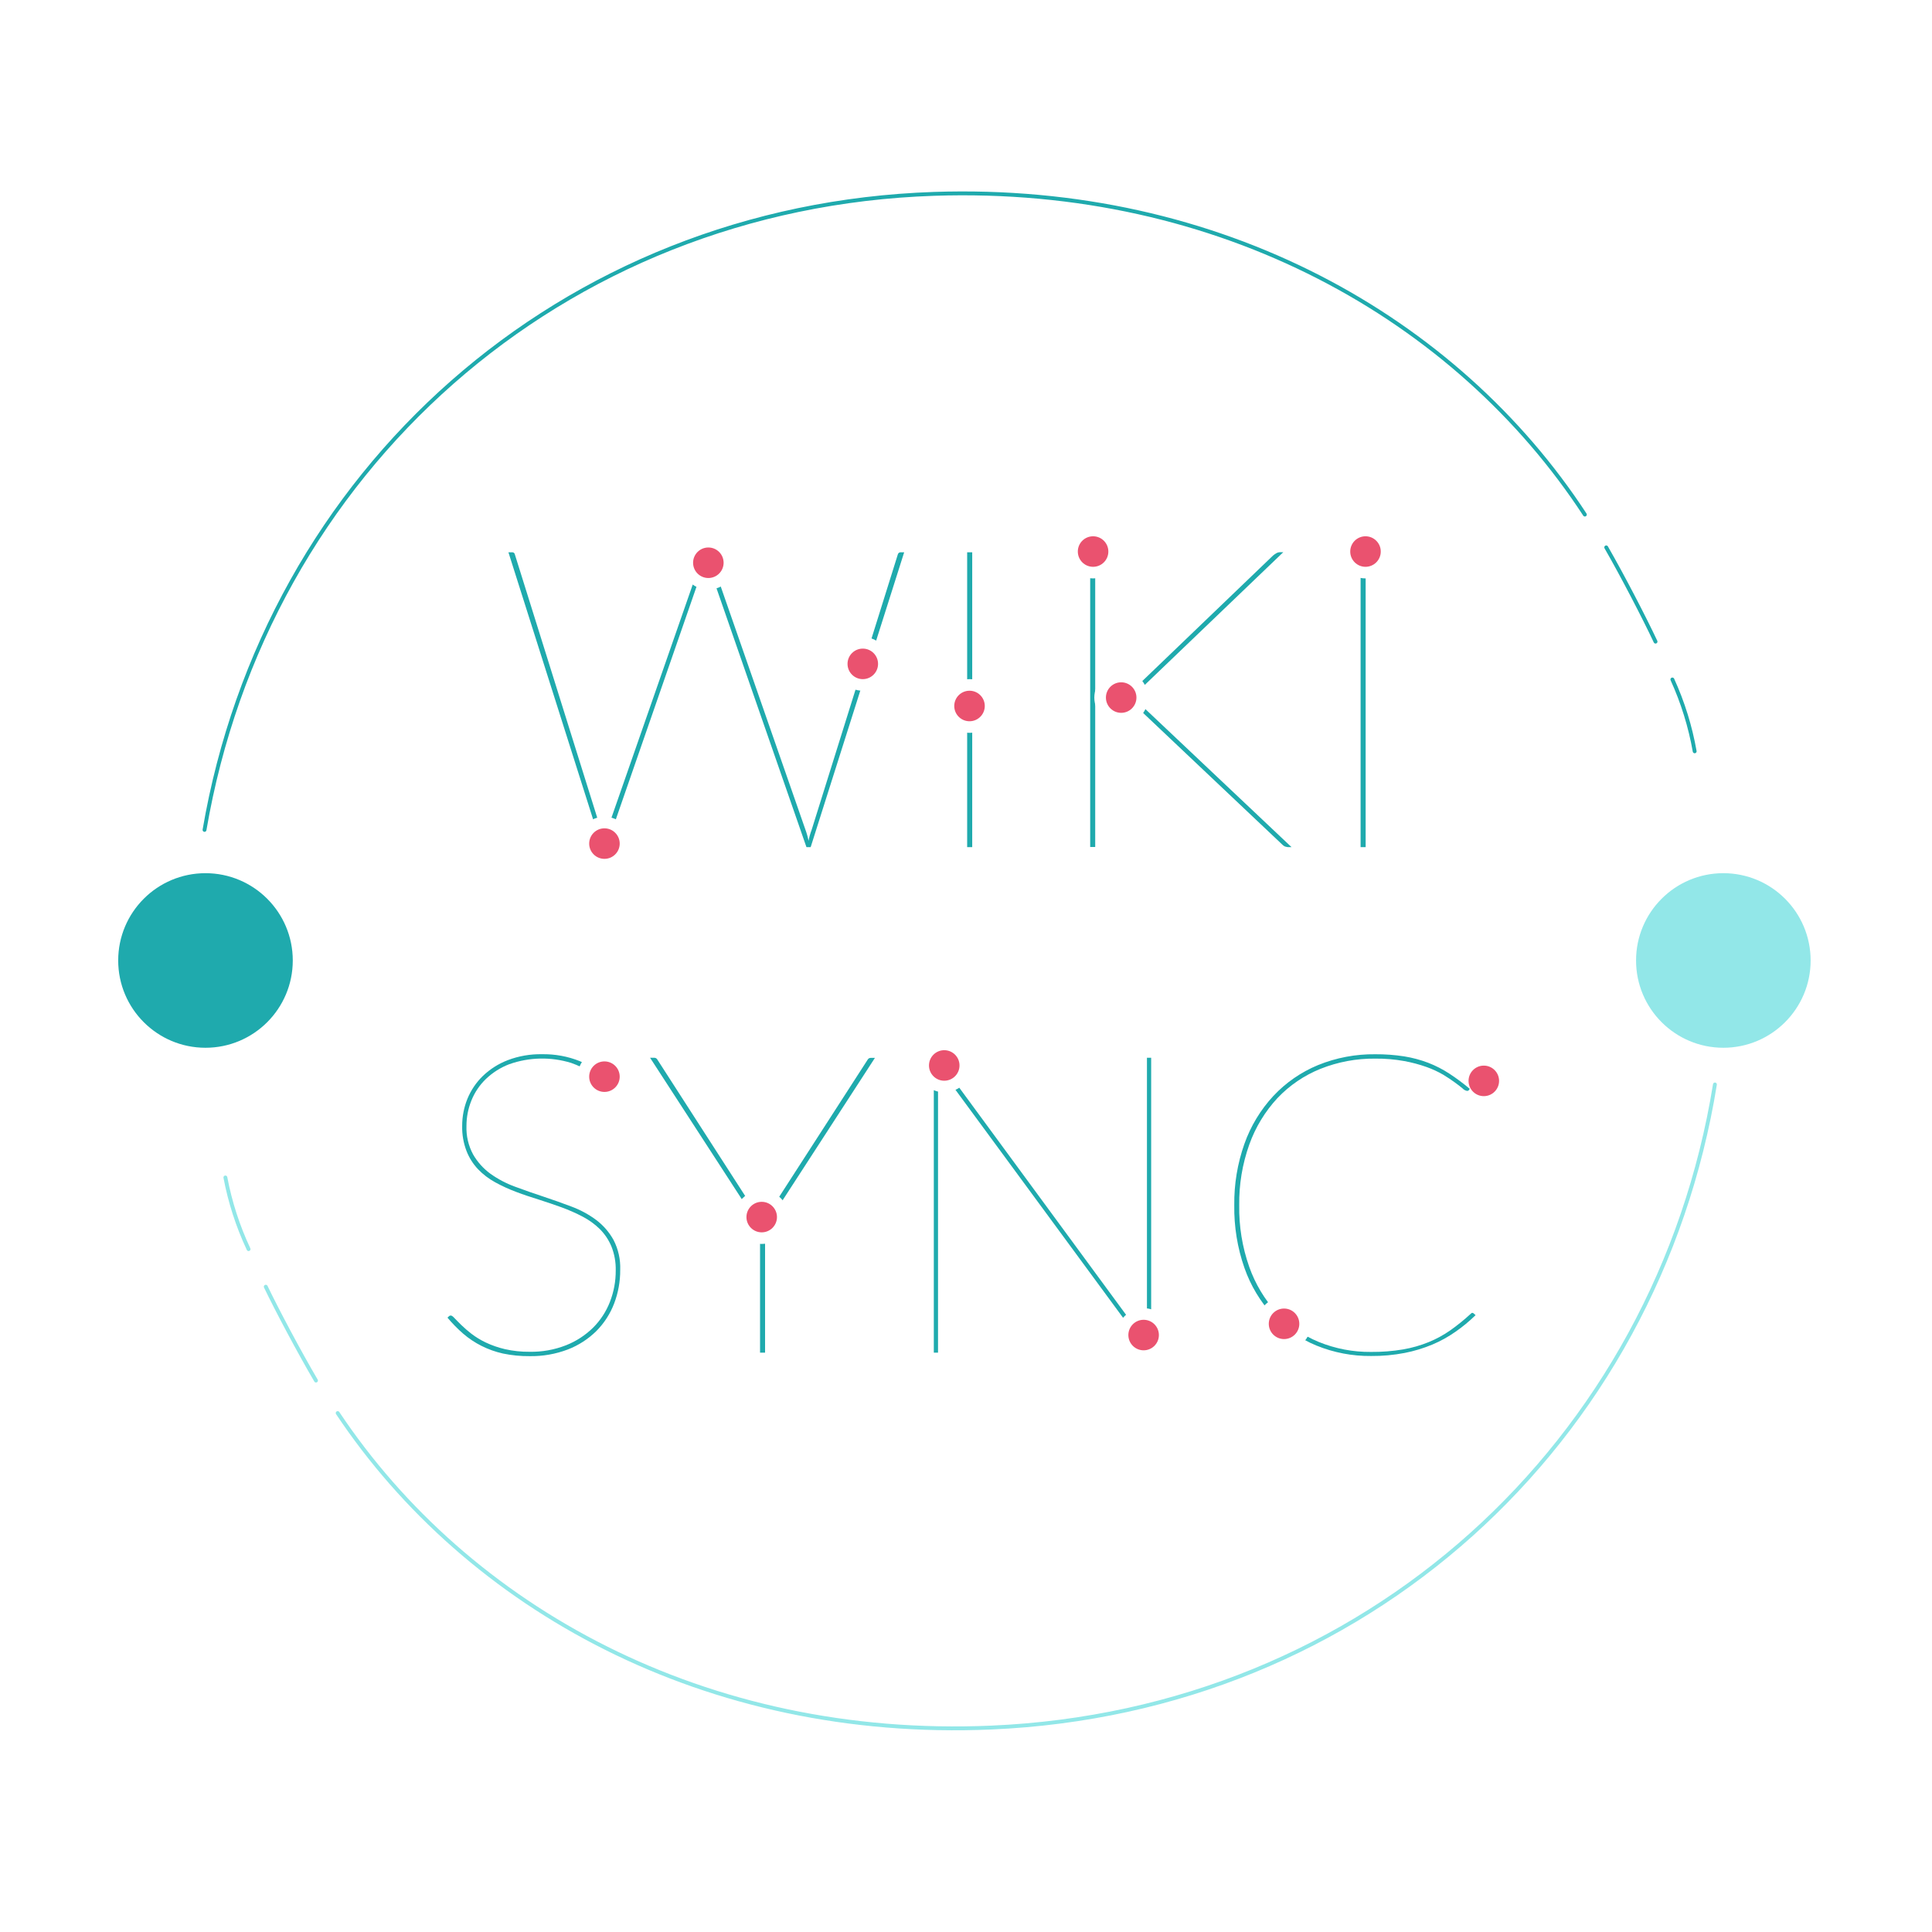
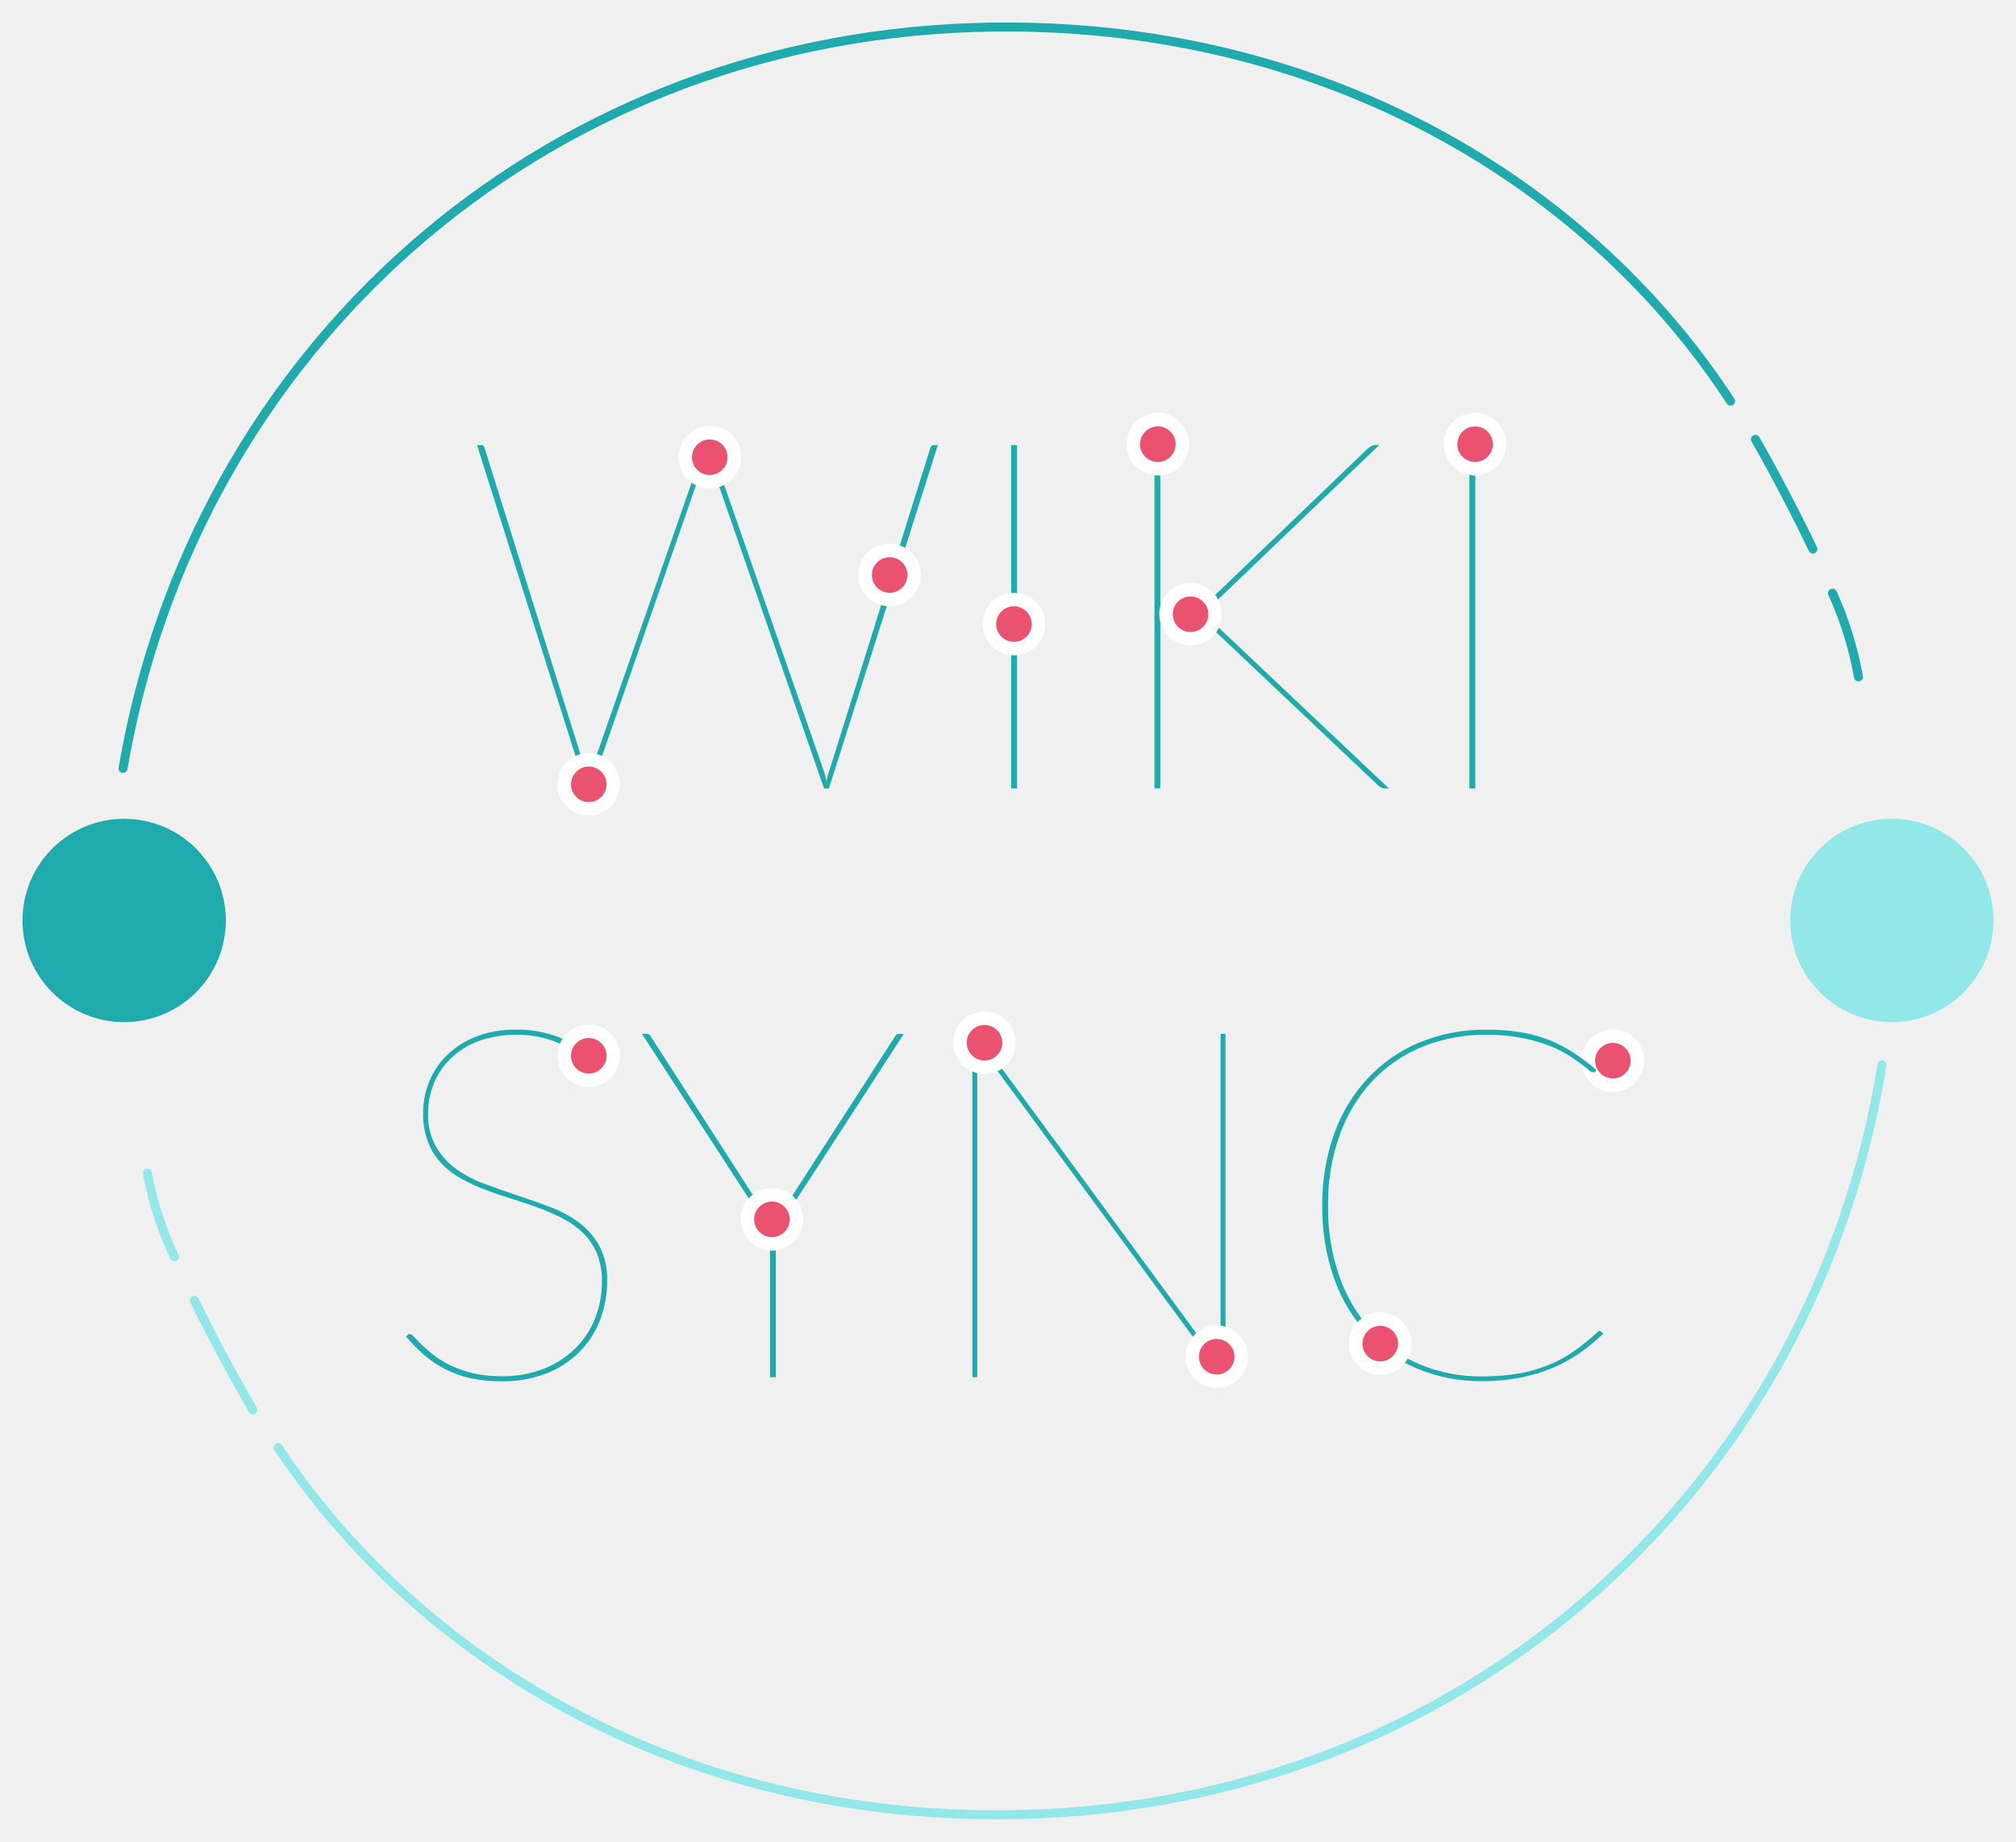
- <svg xmlns="http://www.w3.org/2000/svg" viewBox="0 0 500 500">
-   <defs>
-     <style>.cls-1{fill:#fff;}.cls-2{fill:#1faaad;}.cls-3{fill:#92e7e8;}.cls-4,.cls-5{fill:none;stroke-linecap:round;stroke-linejoin:round;}.cls-4{stroke:#1faaad;}.cls-5{stroke:#92e7e8;}.cls-6{fill:#ea526f;stroke:#fff;stroke-miterlimit:10;stroke-width:3px;}</style>
+ <svg xmlns="http://www.w3.org/2000/svg" viewBox="0 0 448 409.253" version="1.1" id="svg1367" width="448" height="409.253">
+   <defs id="defs1303">
+     <style id="style1301">.cls-1{fill:#fff;}.cls-2{fill:#1faaad;}.cls-3{fill:#92e7e8;}.cls-4,.cls-5{fill:none;stroke-linecap:round;stroke-linejoin:round;}.cls-4{stroke:#1faaad;}.cls-5{stroke:#92e7e8;}.cls-6{fill:#ea526f;stroke:#fff;stroke-miterlimit:10;stroke-width:3px;}</style>
  </defs>
-   <g id="Layer_3" data-name="Layer 3">
-     <rect class="cls-1" width="500" height="500" />
-   </g>
-   <g id="Layer_2" data-name="Layer 2">
-     <circle class="cls-2" cx="53.18" cy="248.57" r="22.59" />
-     <circle class="cls-3" cx="446" cy="248.57" r="22.59" />
-     <path class="cls-4" d="M52.93,214.78C68.78,122.06,145.16,53.4,241.78,50.17c74-2.48,135.18,32.19,168.38,83" />
-     <path class="cls-4" d="M415.69,141.66c4.2,7.3,9.89,18.27,12.76,24.39" />
-     <path class="cls-4" d="M432.81,175.85a77.13,77.13,0,0,1,5.77,18.59" />
-     <path class="cls-5" d="M443.82,280.66c-15,92.87-90.68,162.27-187.26,166.43-74,3.2-135.48-30.88-169.17-81.39" />
-     <path class="cls-5" d="M81.78,357.29C77.5,350,71.71,339.11,68.78,333" />
-     <path class="cls-5" d="M64.33,323.27a77.42,77.42,0,0,1-6-18.54" />
-     <circle class="cls-6" cx="384.01" cy="279.73" r="5.45" />
-     <path class="cls-2" d="M131.58,142.93h1a.66.66,0,0,1,.66.54l22.29,71.24c.18.51.34,1,.47,1.45s.24.93.35,1.44c.11-.51.23-1,.35-1.44s.29-.94.47-1.45L182,143.47a.65.65,0,0,1,.65-.54h.33a.64.64,0,0,1,.65.54l24.81,71.24a18.5,18.5,0,0,1,.81,2.89,17.27,17.27,0,0,1,.82-2.89l22.29-71.24a.73.73,0,0,1,.77-.54H234l-24.2,76.31h-1.09L183.26,146c-.22-.69-.38-1.26-.49-1.69-.11.43-.28,1-.49,1.69l-25.4,73.26h-1.1Z" />
-     <path class="cls-2" d="M251.61,219.24H250.3V142.93h1.31Z" />
-     <path class="cls-2" d="M283.44,179.77h5.13c.69,0,1.27,0,1.74-.05a5.38,5.38,0,0,0,1.28-.25,4,4,0,0,0,1.12-.57,12.14,12.14,0,0,0,1.2-1l35.54-34.12a5.34,5.34,0,0,1,1-.68,2.14,2.14,0,0,1,1-.19h.66L295,178.47a9.77,9.77,0,0,1-1.55,1.22,5.84,5.84,0,0,1-1.72.63,5,5,0,0,1,1.72.6,7.34,7.34,0,0,1,1.44,1.14l39.36,37.18h-.55a3,3,0,0,1-1.17-.17,2.53,2.53,0,0,1-.79-.6L294.24,183c-.55-.5-1-.9-1.42-1.2a5.06,5.06,0,0,0-1.2-.65,4.91,4.91,0,0,0-1.31-.27q-.71-.06-1.74-.06h-5.13v38.38h-1.3V142.82h1.3Z" />
-     <path class="cls-2" d="M353.43,219.24h-1.31V142.93h1.31Z" />
-     <path class="cls-2" d="M157.86,280.72a.79.79,0,0,1-.6.33c-.33,0-.83-.37-1.5-1.12a16.8,16.8,0,0,0-2.95-2.42,23.59,23.59,0,0,0-5-2.43,25.49,25.49,0,0,0-16,.33,18.11,18.11,0,0,0-6.07,3.84,16.1,16.1,0,0,0-3.74,5.56,17.51,17.51,0,0,0-1.28,6.6,14.39,14.39,0,0,0,1.72,7.36,16.12,16.12,0,0,0,4.49,5,26.75,26.75,0,0,0,6.38,3.35c2.4.89,4.83,1.74,7.31,2.56s4.9,1.68,7.3,2.59a25.63,25.63,0,0,1,6.38,3.46,16.46,16.46,0,0,1,4.49,5.18,15.6,15.6,0,0,1,1.72,7.71,24,24,0,0,1-1.58,8.75,20.48,20.48,0,0,1-4.58,7.09,21.58,21.58,0,0,1-7.36,4.77,26.55,26.55,0,0,1-9.92,1.74,32.19,32.19,0,0,1-6.92-.68,24,24,0,0,1-5.59-2,23.37,23.37,0,0,1-4.66-3.11,36.79,36.79,0,0,1-4.09-4.17l.22-.22a1.72,1.72,0,0,1,.28-.24.59.59,0,0,1,.38-.09c.22,0,.53.23.95.69s1,1,1.72,1.74a32.53,32.53,0,0,0,2.61,2.26,20.93,20.93,0,0,0,3.71,2.27,24.89,24.89,0,0,0,5,1.74,27.43,27.43,0,0,0,6.4.68,24.56,24.56,0,0,0,9.41-1.69,21,21,0,0,0,7-4.55,19.29,19.29,0,0,0,4.36-6.68,22,22,0,0,0,1.5-8.12,15.81,15.81,0,0,0-1.11-6.21,13.93,13.93,0,0,0-3-4.5,18.73,18.73,0,0,0-4.44-3.22,44.93,44.93,0,0,0-5.43-2.4c-1.92-.7-3.88-1.36-5.88-2s-4-1.26-5.89-2a40.76,40.76,0,0,1-5.42-2.48,18.22,18.22,0,0,1-4.45-3.38,14.63,14.63,0,0,1-3-4.74,17.12,17.12,0,0,1-1.12-6.51,18.61,18.61,0,0,1,1.36-7,17.47,17.47,0,0,1,4-5.91,19.35,19.35,0,0,1,6.46-4.09,23.68,23.68,0,0,1,8.81-1.53,25.16,25.16,0,0,1,9.83,1.8,24,24,0,0,1,8,5.73Z" />
-     <path class="cls-2" d="M198,317.63v32.43h-1.3V317.63l-28.46-43.88h1.09a.87.87,0,0,1,.77.43L195.74,314c.29.48.57.92.84,1.34a11.77,11.77,0,0,1,.74,1.28,6.76,6.76,0,0,1,.71-1.28c.29-.42.58-.86.87-1.34l25.67-39.79a.87.87,0,0,1,.77-.43h1.09Z" />
-     <path class="cls-2" d="M242.89,274.18l54,73.53a2.62,2.62,0,0,1-.06-.57V273.75h1.09v76.31h-.32a.76.76,0,0,1-.6-.38l-54.3-73.86a3.74,3.74,0,0,1,.06.68v73.56h-1.09V273.75h.43A.86.86,0,0,1,242.89,274.18Z" />
-     <path class="cls-2" d="M381,339.76a.53.53,0,0,1,.39.16l.49.44a40.62,40.62,0,0,1-5.16,4.27,32.08,32.08,0,0,1-6,3.33,37.14,37.14,0,0,1-7.19,2.18,43.83,43.83,0,0,1-8.67.79,36.5,36.5,0,0,1-14.17-2.7,32,32,0,0,1-11.23-7.77,35.55,35.55,0,0,1-7.39-12.29,47.1,47.1,0,0,1-2.64-16.27A45.86,45.86,0,0,1,322.06,296a35.81,35.81,0,0,1,7.47-12.35,33.12,33.12,0,0,1,11.56-8,38.19,38.19,0,0,1,14.85-2.81,46.86,46.86,0,0,1,7.47.55,31.41,31.41,0,0,1,6.21,1.66,29.52,29.52,0,0,1,5.48,2.81,55.43,55.43,0,0,1,5.26,3.92l-.16.28a.63.63,0,0,1-.49.27,2.09,2.09,0,0,1-1.18-.63c-.49-.42-1.14-.93-2-1.55s-1.82-1.29-3-2a26,26,0,0,0-4.31-2,37.58,37.58,0,0,0-5.81-1.55,40.06,40.06,0,0,0-7.49-.63,37.21,37.21,0,0,0-14.2,2.65,31.59,31.59,0,0,0-11.12,7.57,35,35,0,0,0-7.28,12,45,45,0,0,0-2.61,15.75,45.75,45.75,0,0,0,2.59,15.92,34.86,34.86,0,0,0,7.16,11.94,30.73,30.73,0,0,0,10.82,7.49,35,35,0,0,0,13.55,2.59,47.81,47.81,0,0,0,8.28-.65,32.24,32.24,0,0,0,6.68-1.91,29.05,29.05,0,0,0,5.62-3.08,54.13,54.13,0,0,0,5.15-4.17C380.76,339.85,380.9,339.76,381,339.76Z" />
-     <circle class="cls-6" cx="223.29" cy="171.81" r="5.45" />
-     <circle class="cls-6" cx="183.32" cy="145.64" r="5.45" />
-     <circle class="cls-6" cx="250.91" cy="182.71" r="5.45" />
-     <circle class="cls-6" cx="282.89" cy="142.74" r="5.45" />
-     <circle class="cls-6" cx="353.39" cy="142.74" r="5.45" />
-     <circle class="cls-6" cx="290.16" cy="180.53" r="5.45" />
-     <circle class="cls-6" cx="156.43" cy="218.32" r="5.45" />
-     <circle class="cls-6" cx="156.43" cy="278.64" r="5.45" />
-     <circle class="cls-6" cx="332.31" cy="342.6" r="5.45" />
-     <circle class="cls-6" cx="295.97" cy="345.51" r="5.45" />
-     <circle class="cls-6" cx="244.37" cy="275.74" r="5.45" />
-     <circle class="cls-6" cx="197.13" cy="314.98" r="5.45" />
-   </g>
+   <circle class="cls-2" cx="27.59" cy="204.525" r="22.59" id="circle1308" />
+   <circle class="cls-3" cx="420.41" cy="204.525" r="22.59" id="circle1310" />
+   <path class="cls-4" d="M 27.34,170.735 C 43.19,78.015 119.57,9.355 216.19,6.125 c 74,-2.48 135.18,32.19 168.38,83" id="path1312" style="stroke-width:2;stroke-miterlimit:4;stroke-dasharray:none" />
+   <path class="cls-4" d="m 390.1,97.615 c 4.2,7.3 9.89,18.27 12.76,24.39" id="path1314" style="stroke-width:2;stroke-miterlimit:4;stroke-dasharray:none" />
+   <path class="cls-4" d="m 407.22,131.805 a 77.13,77.13 0 0 1 5.77,18.59" id="path1316" style="stroke-width:2;stroke-miterlimit:4;stroke-dasharray:none" />
+   <path class="cls-5" d="m 418.23,236.615 c -15,92.87 -90.68,162.27 -187.26,166.43 -74,3.2 -135.48,-30.88 -169.17,-81.39" id="path1318" style="stroke-width:2;stroke-miterlimit:4;stroke-dasharray:none" />
+   <path class="cls-5" d="m 56.19,313.245 c -4.28,-7.29 -10.07,-18.18 -13,-24.29" id="path1320" style="stroke-width:2;stroke-miterlimit:4;stroke-dasharray:none" />
+   <path class="cls-5" d="m 38.74,279.225 a 77.42,77.42 0 0 1 -6,-18.54" id="path1322" style="stroke-width:2;stroke-miterlimit:4;stroke-dasharray:none" />
+   <circle class="cls-6" cx="358.42" cy="235.685" r="5.45" id="circle1324" />
+   <path class="cls-2" d="m 105.99,98.885 h 1 a 0.66,0.66 0 0 1 0.66,0.54 l 22.29,71.24 c 0.18,0.51 0.34,1 0.47,1.45 0.13,0.45 0.24,0.93 0.35,1.44 0.11,-0.51 0.23,-1 0.35,-1.44 0.12,-0.44 0.29,-0.94 0.47,-1.45 l 24.83,-71.24 a 0.65,0.65 0 0 1 0.65,-0.54 h 0.33 a 0.64,0.64 0 0 1 0.65,0.54 l 24.81,71.24 a 18.5,18.5 0 0 1 0.81,2.89 17.27,17.27 0 0 1 0.82,-2.89 l 22.29,-71.24 a 0.73,0.73 0 0 1 0.77,-0.54 h 0.87 l -24.2,76.31 h -1.09 l -25.45,-73.24 c -0.22,-0.69 -0.38,-1.26 -0.49,-1.69 -0.11,0.43 -0.28,1 -0.49,1.69 l -25.4,73.26 h -1.1 z" id="path1326" style="stroke-width:2;stroke-miterlimit:4;stroke-dasharray:none" />
+   <path class="cls-2" d="m 226.02,175.195 h -1.31 V 98.885 h 1.31 z" id="path1328" style="stroke-width:2;stroke-miterlimit:4;stroke-dasharray:none" />
+   <path class="cls-2" d="m 257.85,135.725 h 5.13 c 0.69,0 1.27,0 1.74,-0.05 a 5.38,5.38 0 0 0 1.28,-0.25 4,4 0 0 0 1.12,-0.57 12.14,12.14 0 0 0 1.2,-1 l 35.54,-34.12 a 5.34,5.34 0 0 1 1,-0.68 2.14,2.14 0 0 1 1,-0.19 h 0.66 l -37.11,35.56 a 9.77,9.77 0 0 1 -1.55,1.22 5.84,5.84 0 0 1 -1.72,0.63 5,5 0 0 1 1.72,0.6 7.34,7.34 0 0 1 1.44,1.14 l 39.36,37.18 h -0.55 a 3,3 0 0 1 -1.17,-0.17 2.53,2.53 0 0 1 -0.79,-0.6 l -37.5,-35.47 c -0.55,-0.5 -1,-0.9 -1.42,-1.2 a 5.06,5.06 0 0 0 -1.2,-0.65 4.91,4.91 0 0 0 -1.31,-0.27 q -0.71,-0.06 -1.74,-0.06 h -5.13 v 38.38 h -1.3 V 98.775 h 1.3 z" id="path1330" style="stroke-width:2;stroke-miterlimit:4;stroke-dasharray:none" />
+   <path class="cls-2" d="m 327.84,175.195 h -1.31 V 98.885 h 1.31 z" id="path1332" style="stroke-width:2;stroke-miterlimit:4;stroke-dasharray:none" />
+   <path class="cls-2" d="m 132.27,236.675 a 0.79,0.79 0 0 1 -0.6,0.33 c -0.33,0 -0.83,-0.37 -1.5,-1.12 a 16.8,16.8 0 0 0 -2.95,-2.42 23.59,23.59 0 0 0 -5,-2.43 25.49,25.49 0 0 0 -16,0.33 18.11,18.11 0 0 0 -6.07,3.84 16.1,16.1 0 0 0 -3.74,5.56 17.51,17.51 0 0 0 -1.28,6.6 14.39,14.39 0 0 0 1.72,7.36 16.12,16.12 0 0 0 4.49,5 26.75,26.75 0 0 0 6.38,3.35 c 2.4,0.89 4.83,1.74 7.31,2.56 2.48,0.82 4.9,1.68 7.3,2.59 a 25.63,25.63 0 0 1 6.38,3.46 16.46,16.46 0 0 1 4.49,5.18 15.6,15.6 0 0 1 1.72,7.71 24,24 0 0 1 -1.58,8.75 20.48,20.48 0 0 1 -4.58,7.09 21.58,21.58 0 0 1 -7.36,4.77 26.55,26.55 0 0 1 -9.92,1.74 32.19,32.19 0 0 1 -6.92,-0.68 24,24 0 0 1 -5.59,-2 23.37,23.37 0 0 1 -4.66,-3.11 36.79,36.79 0 0 1 -4.09,-4.17 l 0.22,-0.22 a 1.72,1.72 0 0 1 0.28,-0.24 0.59,0.59 0 0 1 0.38,-0.09 c 0.22,0 0.53,0.23 0.95,0.69 0.42,0.46 1,1 1.72,1.74 a 32.53,32.53 0 0 0 2.61,2.26 20.93,20.93 0 0 0 3.71,2.27 24.89,24.89 0 0 0 5,1.74 27.43,27.43 0 0 0 6.4,0.68 24.56,24.56 0 0 0 9.41,-1.69 21,21 0 0 0 7,-4.55 19.29,19.29 0 0 0 4.36,-6.68 22,22 0 0 0 1.5,-8.12 15.81,15.81 0 0 0 -1.11,-6.21 13.93,13.93 0 0 0 -3,-4.5 18.73,18.73 0 0 0 -4.44,-3.22 44.93,44.93 0 0 0 -5.43,-2.4 c -1.92,-0.7 -3.88,-1.36 -5.88,-2 -2,-0.64 -4,-1.26 -5.89,-2 a 40.76,40.76 0 0 1 -5.42,-2.48 18.22,18.22 0 0 1 -4.45,-3.38 14.63,14.63 0 0 1 -3,-4.74 17.12,17.12 0 0 1 -1.12,-6.51 18.61,18.61 0 0 1 1.36,-7 17.47,17.47 0 0 1 4,-5.91 19.35,19.35 0 0 1 6.46,-4.09 23.68,23.68 0 0 1 8.81,-1.53 25.16,25.16 0 0 1 9.83,1.8 24,24 0 0 1 8,5.73 z" id="path1334" style="stroke-width:2;stroke-miterlimit:4;stroke-dasharray:none" />
+   <path class="cls-2" d="m 172.41,273.585 v 32.43 h -1.3 v -32.43 l -28.46,-43.88 h 1.09 a 0.87,0.87 0 0 1 0.77,0.43 l 25.64,39.82 c 0.29,0.48 0.57,0.92 0.84,1.34 a 11.77,11.77 0 0 1 0.74,1.28 6.76,6.76 0 0 1 0.71,-1.28 c 0.29,-0.42 0.58,-0.86 0.87,-1.34 l 25.67,-39.79 a 0.87,0.87 0 0 1 0.77,-0.43 h 1.09 z" id="path1336" style="stroke-width:2;stroke-miterlimit:4;stroke-dasharray:none" />
+   <path class="cls-2" d="m 217.3,230.135 54,73.53 a 2.62,2.62 0 0 1 -0.06,-0.57 v -73.39 h 1.09 v 76.31 h -0.32 a 0.76,0.76 0 0 1 -0.6,-0.38 l -54.3,-73.86 a 3.74,3.74 0 0 1 0.06,0.68 v 73.56 h -1.09 v -76.31 h 0.43 a 0.86,0.86 0 0 1 0.79,0.43 z" id="path1338" style="stroke-width:2;stroke-miterlimit:4;stroke-dasharray:none" />
+   <path class="cls-2" d="m 355.41,295.715 a 0.53,0.53 0 0 1 0.39,0.16 l 0.49,0.44 a 40.62,40.62 0 0 1 -5.16,4.27 32.08,32.08 0 0 1 -6,3.33 37.14,37.14 0 0 1 -7.19,2.18 43.83,43.83 0 0 1 -8.67,0.79 36.5,36.5 0 0 1 -14.17,-2.7 32,32 0 0 1 -11.23,-7.77 35.55,35.55 0 0 1 -7.39,-12.29 47.1,47.1 0 0 1 -2.64,-16.27 45.86,45.86 0 0 1 2.63,-15.9 35.81,35.81 0 0 1 7.47,-12.35 33.12,33.12 0 0 1 11.56,-8 38.19,38.19 0 0 1 14.85,-2.81 46.86,46.86 0 0 1 7.47,0.55 31.41,31.41 0 0 1 6.21,1.66 29.52,29.52 0 0 1 5.48,2.81 55.43,55.43 0 0 1 5.26,3.92 l -0.16,0.28 a 0.63,0.63 0 0 1 -0.49,0.27 2.09,2.09 0 0 1 -1.18,-0.63 c -0.49,-0.42 -1.14,-0.93 -2,-1.55 -0.86,-0.62 -1.82,-1.29 -3,-2 a 26,26 0 0 0 -4.31,-2 37.58,37.58 0 0 0 -5.81,-1.55 40.06,40.06 0 0 0 -7.49,-0.63 37.21,37.21 0 0 0 -14.2,2.65 31.59,31.59 0 0 0 -11.12,7.57 35,35 0 0 0 -7.28,12 45,45 0 0 0 -2.61,15.75 45.75,45.75 0 0 0 2.59,15.92 34.86,34.86 0 0 0 7.16,11.94 30.73,30.73 0 0 0 10.82,7.49 35,35 0 0 0 13.55,2.59 47.81,47.81 0 0 0 8.28,-0.65 32.24,32.24 0 0 0 6.68,-1.91 29.05,29.05 0 0 0 5.62,-3.08 54.13,54.13 0 0 0 5.15,-4.17 c 0.2,-0.22 0.34,-0.31 0.44,-0.31 z" id="path1340" style="stroke-width:2;stroke-miterlimit:4;stroke-dasharray:none" />
+   <circle class="cls-6" cx="197.7" cy="127.765" r="5.45" id="circle1342" />
+   <circle class="cls-6" cx="157.73" cy="101.595" r="5.45" id="circle1344" />
+   <circle class="cls-6" cx="225.32" cy="138.665" r="5.45" id="circle1346" />
+   <circle class="cls-6" cx="257.3" cy="98.695" r="5.45" id="circle1348" />
+   <circle class="cls-6" cx="327.8" cy="98.695" r="5.45" id="circle1350" />
+   <circle class="cls-6" cx="264.57" cy="136.485" r="5.45" id="circle1352" />
+   <circle class="cls-6" cx="130.84" cy="174.275" r="5.45" id="circle1354" />
+   <circle class="cls-6" cx="130.84" cy="234.595" r="5.45" id="circle1356" />
+   <circle class="cls-6" cx="306.72" cy="298.555" r="5.45" id="circle1358" />
+   <circle class="cls-6" cx="270.38" cy="301.465" r="5.45" id="circle1360" />
+   <circle class="cls-6" cx="218.78" cy="231.695" r="5.45" id="circle1362" />
+   <circle class="cls-6" cx="171.54" cy="270.935" r="5.45" id="circle1364" />
</svg>
